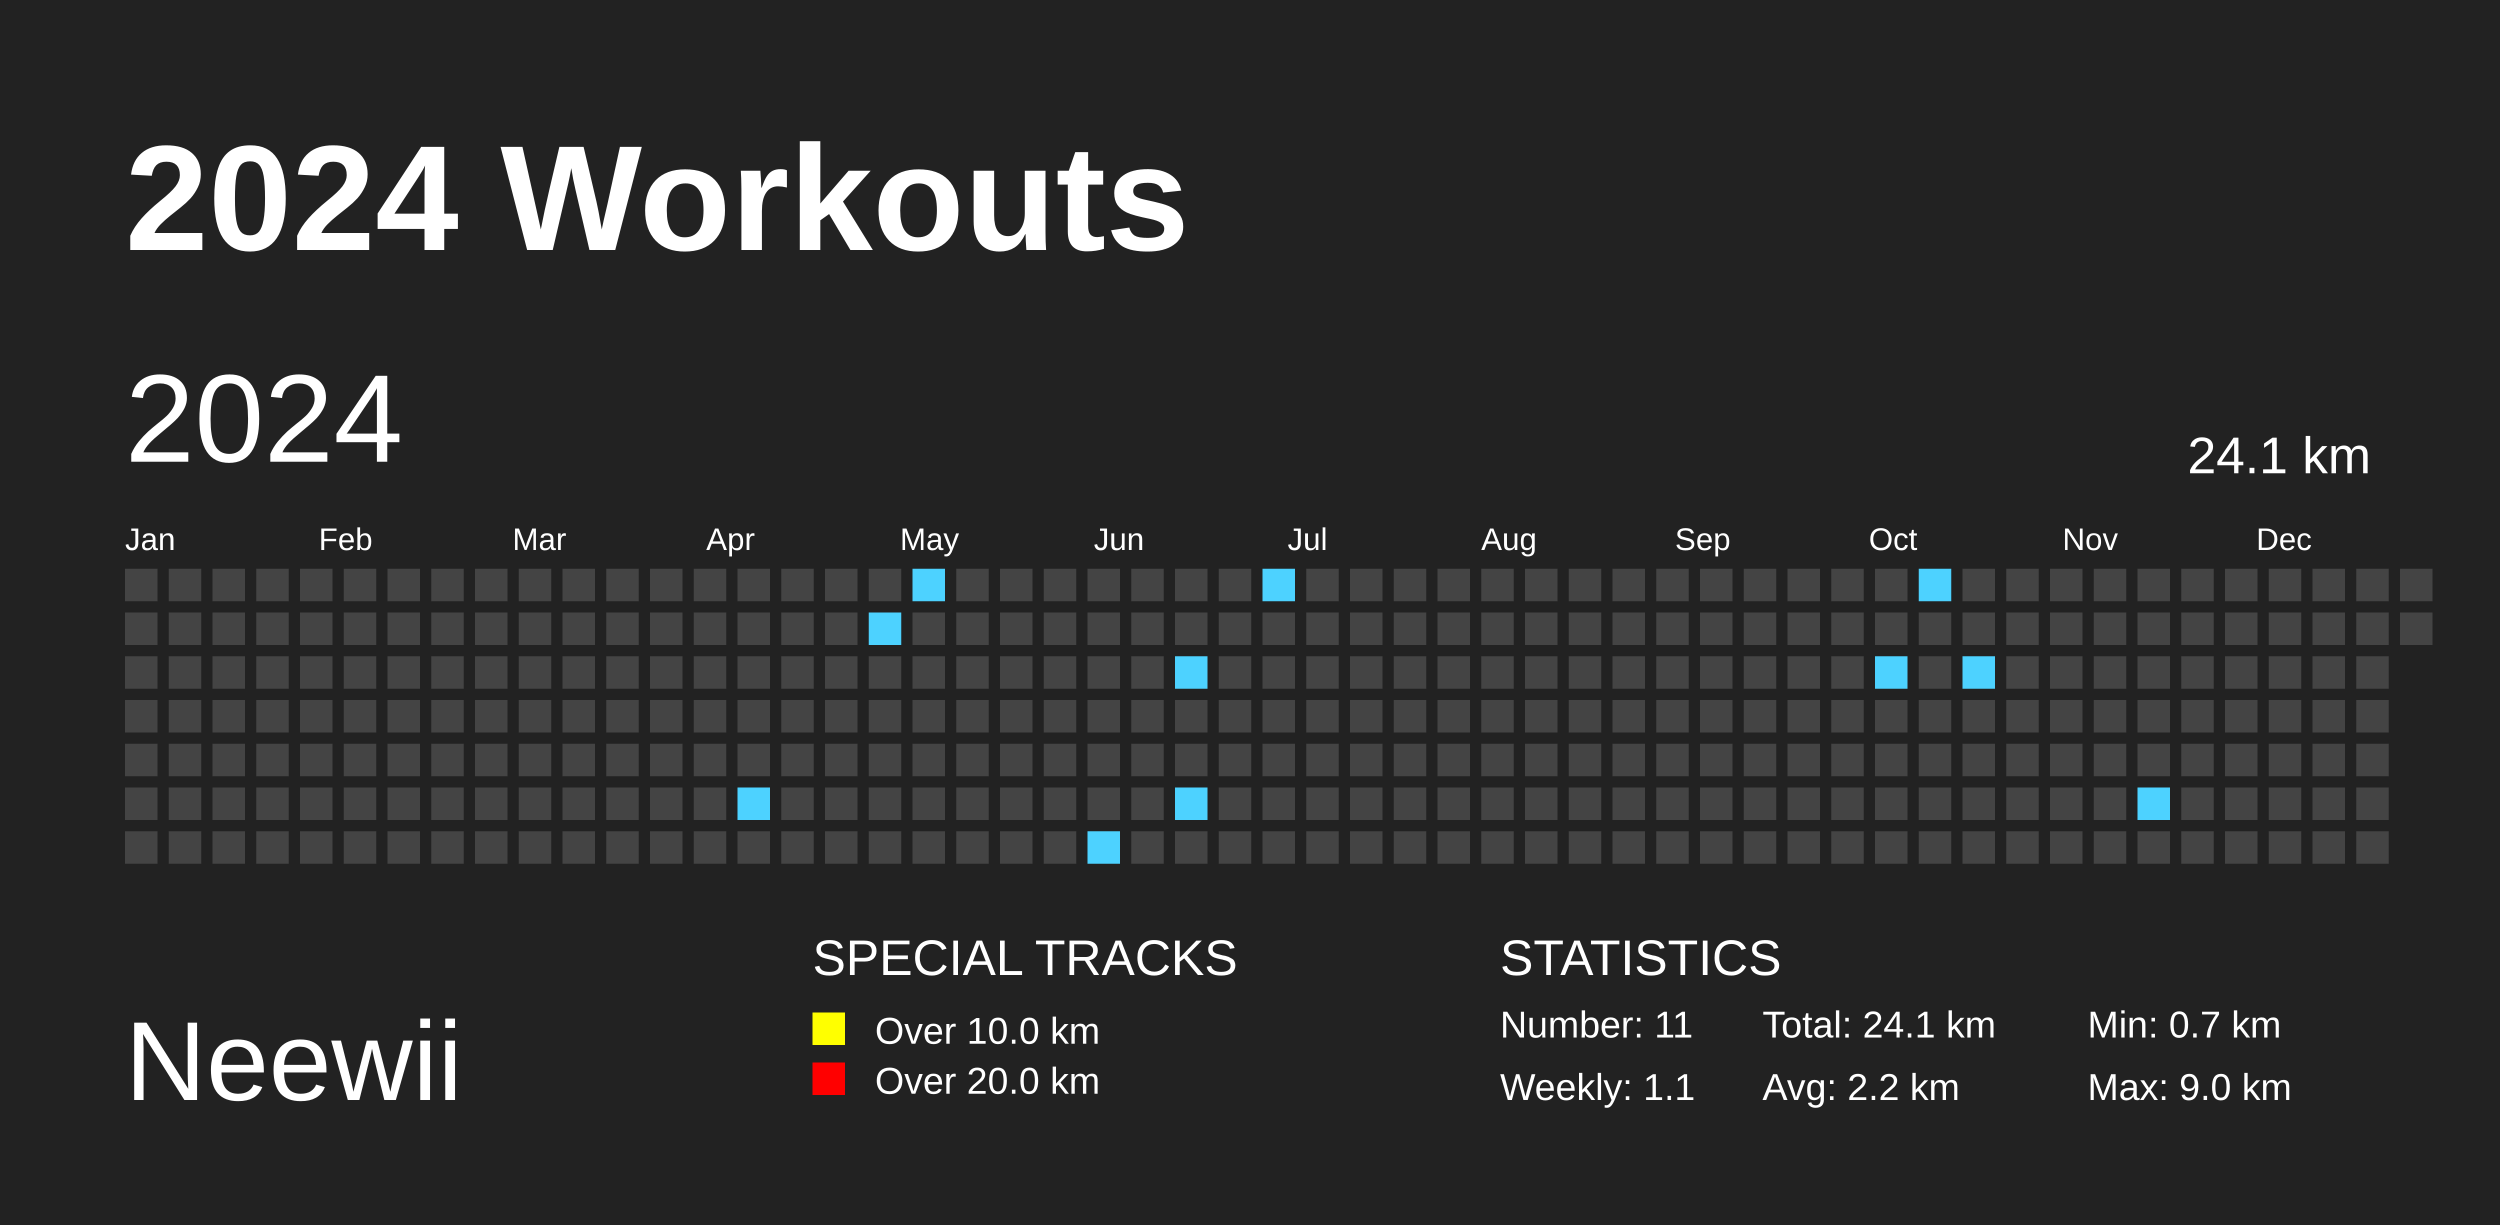
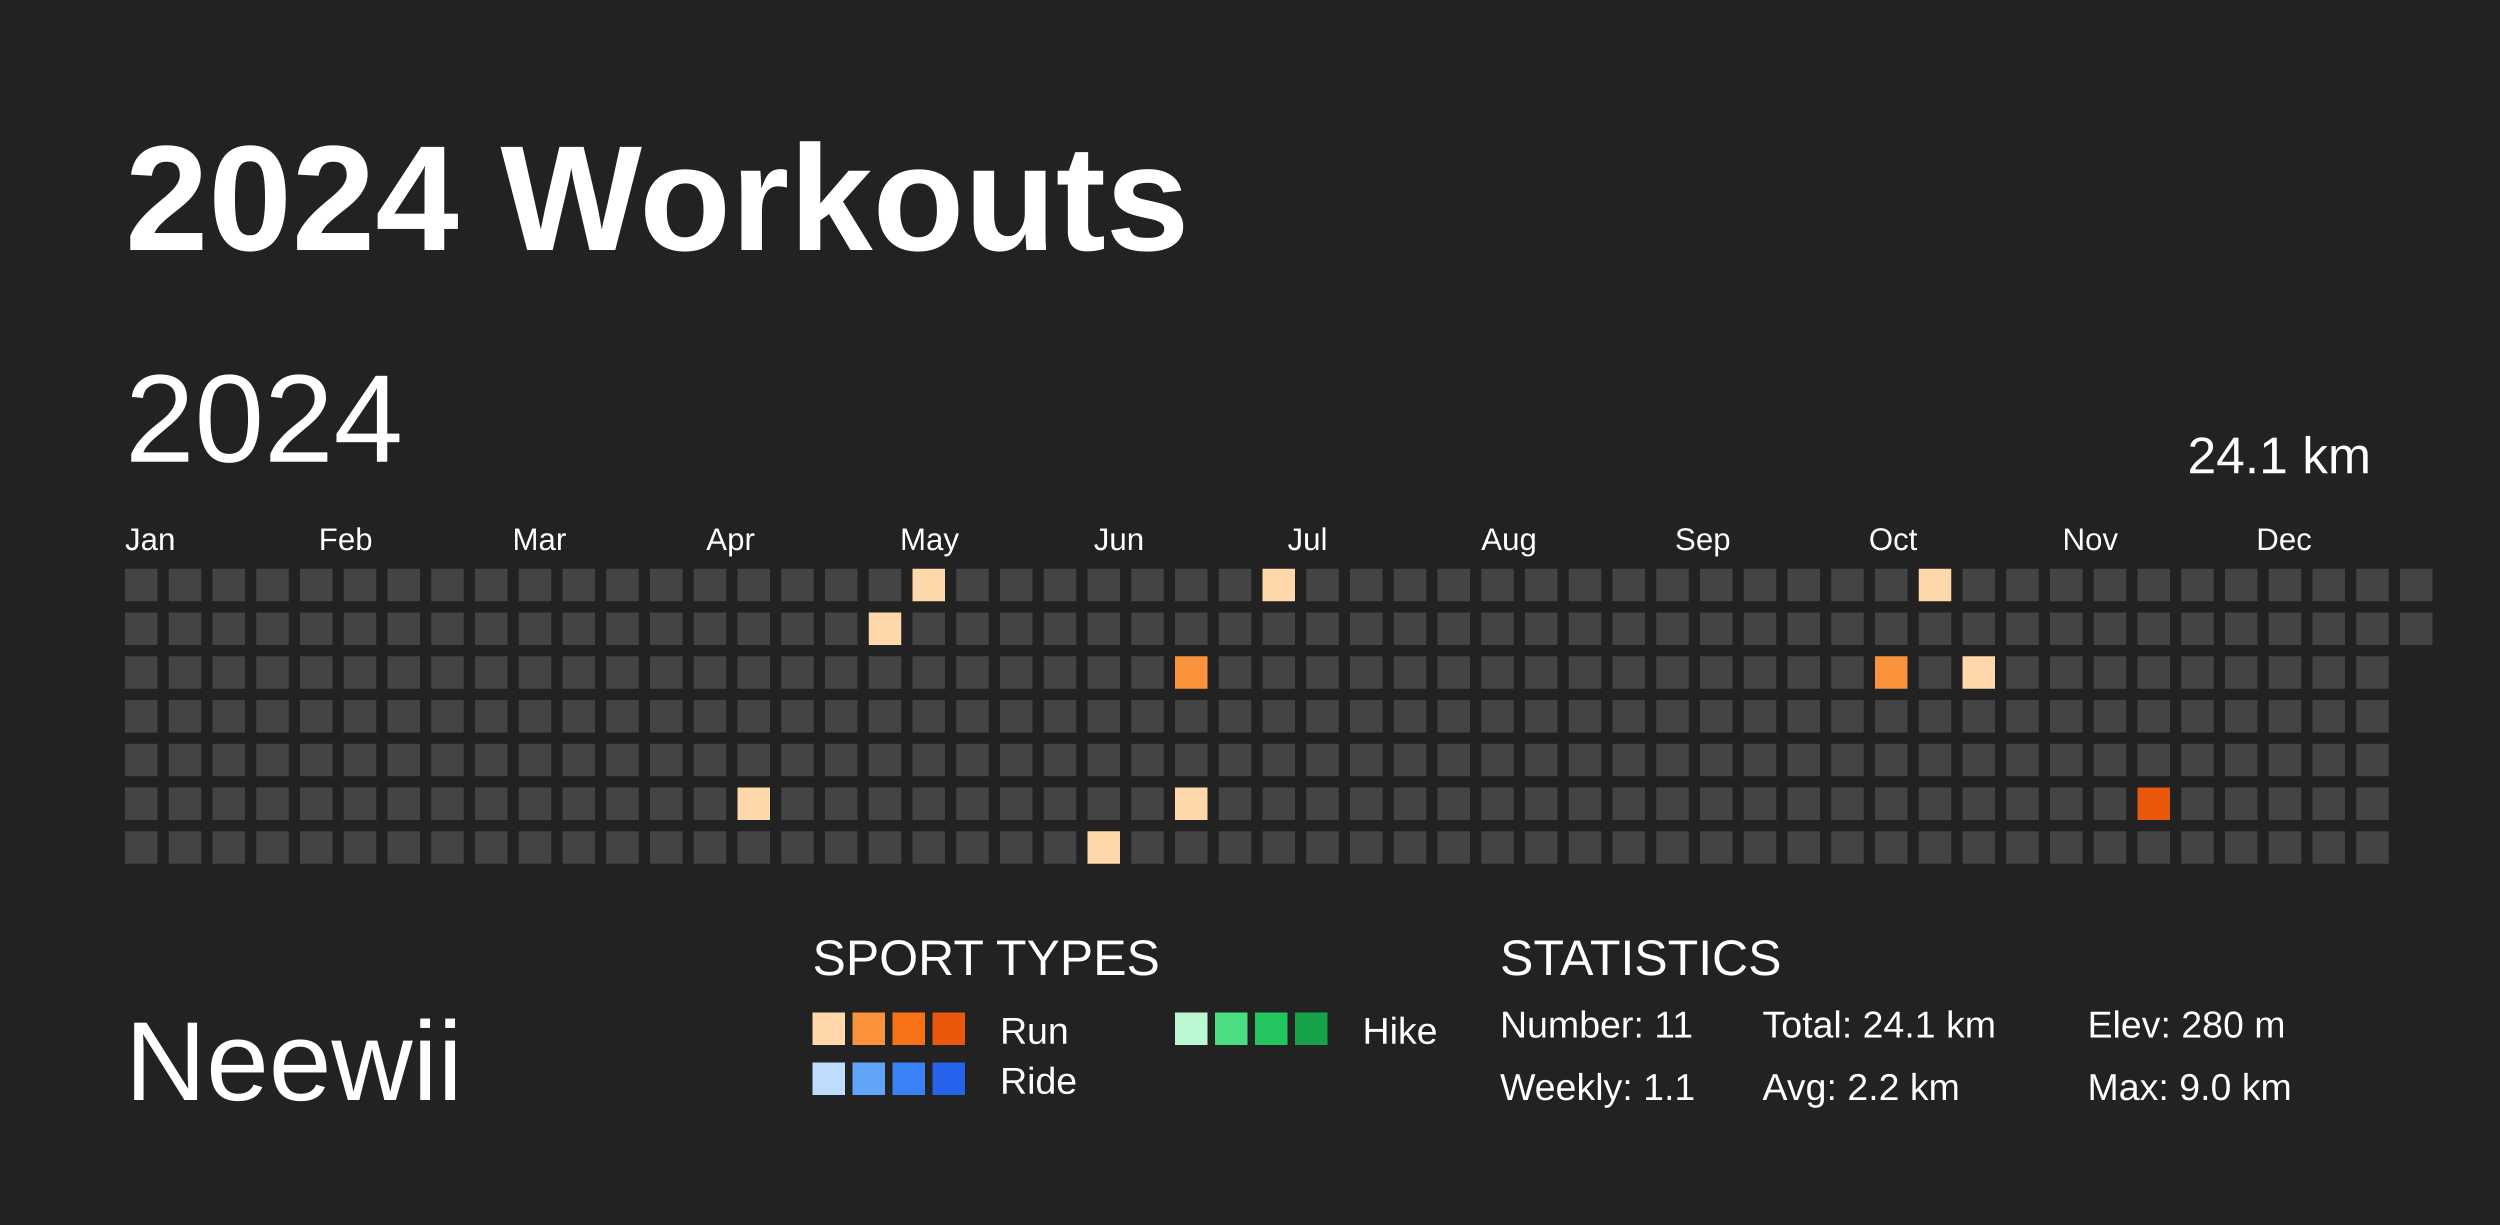
<svg xmlns="http://www.w3.org/2000/svg" baseProfile="full" height="98mm" version="1.1" viewBox="0,0,200,98" width="200mm">
  <defs />
  <rect fill="#222222" height="98" width="200" x="0" y="0" />
  <text fill="#FFFFFF" style="font-size:12px; font-family:Arial; font-weight:bold;" x="10" y="20">2024 Workouts</text>
  <text fill="#FFFFFF" style="font-size:9px; font-family:Arial" x="10" y="88">Neewii</text>
-   <text fill="#FFFFFF" style="font-size:4px; font-family:Arial" x="65" y="78">SPECIAL TRACKS</text>
-   <rect fill="yellow" height="2.6" width="2.6" x="65" y="81" />
-   <text fill="#FFFFFF" style="font-size:3px; font-family:Arial" x="70" y="83.5">Over 10.0 km</text>
-   <rect fill="red" height="2.6" width="2.6" x="65" y="85" />
-   <text fill="#FFFFFF" style="font-size:3px; font-family:Arial" x="70" y="87.5">Over 20.0 km</text>
+   <text fill="#FFFFFF" style="font-size:4px; font-family:Arial" x="65" y="78">SPORT TYPES</text>
+   <rect fill="#fed7aa" height="2.6" width="2.6" x="65.0" y="81" />
+   <rect fill="#fb923c" height="2.6" width="2.6" x="68.2" y="81" />
+   <rect fill="#f97316" height="2.6" width="2.6" x="71.4" y="81" />
+   <rect fill="#ea580c" height="2.6" width="2.6" x="74.6" y="81" />
+   <text fill="#FFFFFF" style="font-size:3px; font-family:Arial" x="80" y="83.5">Run</text>
+   <rect fill="#bbf7d0" height="2.6" width="2.6" x="94.0" y="81" />
+   <rect fill="#4ade80" height="2.6" width="2.6" x="97.2" y="81" />
+   <rect fill="#22c55e" height="2.6" width="2.6" x="100.4" y="81" />
+   <rect fill="#16a34a" height="2.6" width="2.6" x="103.6" y="81" />
+   <text fill="#FFFFFF" style="font-size:3px; font-family:Arial" x="109" y="83.5">Hike</text>
+   <rect fill="#bfdbfe" height="2.6" width="2.6" x="65.0" y="85" />
+   <rect fill="#60a5fa" height="2.6" width="2.6" x="68.2" y="85" />
+   <rect fill="#3b82f6" height="2.6" width="2.6" x="71.4" y="85" />
+   <rect fill="#2563eb" height="2.6" width="2.6" x="74.6" y="85" />
+   <text fill="#FFFFFF" style="font-size:3px; font-family:Arial" x="80" y="87.5">Ride</text>
  <text fill="#FFFFFF" style="font-size:4px; font-family:Arial" x="120" y="78">STATISTICS</text>
  <text fill="#FFFFFF" style="font-size:3px; font-family:Arial" x="120" y="83">Number: 11</text>
  <text fill="#FFFFFF" style="font-size:3px; font-family:Arial" x="120" y="88">Weekly: 1.1</text>
  <text fill="#FFFFFF" style="font-size:3px; font-family:Arial" x="141" y="83">Total: 24.1 km</text>
  <text fill="#FFFFFF" style="font-size:3px; font-family:Arial" x="141" y="88">Avg: 2.2 km</text>
-   <text fill="#FFFFFF" style="font-size:3px; font-family:Arial" x="167" y="83">Min: 0.7 km</text>
+   <text fill="#FFFFFF" style="font-size:3px; font-family:Arial" x="167" y="83">Elev: 280 m</text>
  <text fill="#FFFFFF" style="font-size:3px; font-family:Arial" x="167" y="88">Max: 9.0 km</text>
  <text dominant-baseline="hanging" fill="#FFFFFF" style="font-size:10.0px; font-family:Arial;" x="10" y="30">2024</text>
  <text dominant-baseline="hanging" fill="#FFFFFF" style="font-size:4.125px; font-family:Arial;" x="175" y="35">24.1 km</text>
  <text fill="#FFFFFF" style="font-size:2.5px; font-family:Arial" x="10.0" y="44">Jan</text>
  <text fill="#FFFFFF" style="font-size:2.5px; font-family:Arial" x="25.5" y="44">Feb</text>
  <text fill="#FFFFFF" style="font-size:2.5px; font-family:Arial" x="41.0" y="44">Mar</text>
  <text fill="#FFFFFF" style="font-size:2.5px; font-family:Arial" x="56.5" y="44">Apr</text>
  <text fill="#FFFFFF" style="font-size:2.5px; font-family:Arial" x="72.0" y="44">May</text>
  <text fill="#FFFFFF" style="font-size:2.5px; font-family:Arial" x="87.5" y="44">Jun</text>
  <text fill="#FFFFFF" style="font-size:2.5px; font-family:Arial" x="103.0" y="44">Jul</text>
  <text fill="#FFFFFF" style="font-size:2.5px; font-family:Arial" x="118.5" y="44">Aug</text>
  <text fill="#FFFFFF" style="font-size:2.5px; font-family:Arial" x="134.0" y="44">Sep</text>
  <text fill="#FFFFFF" style="font-size:2.5px; font-family:Arial" x="149.5" y="44">Oct</text>
  <text fill="#FFFFFF" style="font-size:2.5px; font-family:Arial" x="165.0" y="44">Nov</text>
  <text fill="#FFFFFF" style="font-size:2.5px; font-family:Arial" x="180.5" y="44">Dec</text>
  <rect fill="#444444" height="2.6" width="2.6" x="10.0" y="45.5" />
  <rect fill="#444444" height="2.6" width="2.6" x="10.0" y="49.0" />
  <rect fill="#444444" height="2.6" width="2.6" x="10.0" y="52.5" />
  <rect fill="#444444" height="2.6" width="2.6" x="10.0" y="56.0" />
  <rect fill="#444444" height="2.6" width="2.6" x="10.0" y="59.5" />
  <rect fill="#444444" height="2.6" width="2.6" x="10.0" y="63.0" />
  <rect fill="#444444" height="2.6" width="2.6" x="10.0" y="66.5" />
  <rect fill="#444444" height="2.6" width="2.6" x="13.5" y="45.5" />
  <rect fill="#444444" height="2.6" width="2.6" x="13.5" y="49.0" />
  <rect fill="#444444" height="2.6" width="2.6" x="13.5" y="52.5" />
  <rect fill="#444444" height="2.6" width="2.6" x="13.5" y="56.0" />
  <rect fill="#444444" height="2.6" width="2.6" x="13.5" y="59.5" />
  <rect fill="#444444" height="2.6" width="2.6" x="13.5" y="63.0" />
  <rect fill="#444444" height="2.6" width="2.6" x="13.5" y="66.5" />
  <rect fill="#444444" height="2.6" width="2.6" x="17.0" y="45.5" />
  <rect fill="#444444" height="2.6" width="2.6" x="17.0" y="49.0" />
  <rect fill="#444444" height="2.6" width="2.6" x="17.0" y="52.5" />
  <rect fill="#444444" height="2.6" width="2.6" x="17.0" y="56.0" />
  <rect fill="#444444" height="2.6" width="2.6" x="17.0" y="59.5" />
  <rect fill="#444444" height="2.6" width="2.6" x="17.0" y="63.0" />
  <rect fill="#444444" height="2.6" width="2.6" x="17.0" y="66.5" />
  <rect fill="#444444" height="2.6" width="2.6" x="20.5" y="45.5" />
  <rect fill="#444444" height="2.6" width="2.6" x="20.5" y="49.0" />
  <rect fill="#444444" height="2.6" width="2.6" x="20.5" y="52.5" />
  <rect fill="#444444" height="2.6" width="2.6" x="20.5" y="56.0" />
  <rect fill="#444444" height="2.6" width="2.6" x="20.5" y="59.5" />
  <rect fill="#444444" height="2.6" width="2.6" x="20.5" y="63.0" />
  <rect fill="#444444" height="2.6" width="2.6" x="20.5" y="66.5" />
  <rect fill="#444444" height="2.6" width="2.6" x="24.0" y="45.5" />
  <rect fill="#444444" height="2.6" width="2.6" x="24.0" y="49.0" />
  <rect fill="#444444" height="2.6" width="2.6" x="24.0" y="52.5" />
  <rect fill="#444444" height="2.6" width="2.6" x="24.0" y="56.0" />
  <rect fill="#444444" height="2.6" width="2.6" x="24.0" y="59.5" />
  <rect fill="#444444" height="2.6" width="2.6" x="24.0" y="63.0" />
  <rect fill="#444444" height="2.6" width="2.6" x="24.0" y="66.5" />
  <rect fill="#444444" height="2.6" width="2.6" x="27.5" y="45.5" />
  <rect fill="#444444" height="2.6" width="2.6" x="27.5" y="49.0" />
  <rect fill="#444444" height="2.6" width="2.6" x="27.5" y="52.5" />
  <rect fill="#444444" height="2.6" width="2.6" x="27.5" y="56.0" />
  <rect fill="#444444" height="2.6" width="2.6" x="27.5" y="59.5" />
  <rect fill="#444444" height="2.6" width="2.6" x="27.5" y="63.0" />
  <rect fill="#444444" height="2.6" width="2.6" x="27.5" y="66.5" />
  <rect fill="#444444" height="2.6" width="2.6" x="31.0" y="45.5" />
  <rect fill="#444444" height="2.6" width="2.6" x="31.0" y="49.0" />
  <rect fill="#444444" height="2.6" width="2.6" x="31.0" y="52.5" />
  <rect fill="#444444" height="2.6" width="2.6" x="31.0" y="56.0" />
  <rect fill="#444444" height="2.6" width="2.6" x="31.0" y="59.5" />
  <rect fill="#444444" height="2.6" width="2.6" x="31.0" y="63.0" />
  <rect fill="#444444" height="2.6" width="2.6" x="31.0" y="66.5" />
  <rect fill="#444444" height="2.6" width="2.6" x="34.5" y="45.5" />
  <rect fill="#444444" height="2.6" width="2.6" x="34.5" y="49.0" />
  <rect fill="#444444" height="2.6" width="2.6" x="34.5" y="52.5" />
  <rect fill="#444444" height="2.6" width="2.6" x="34.5" y="56.0" />
  <rect fill="#444444" height="2.6" width="2.6" x="34.5" y="59.5" />
  <rect fill="#444444" height="2.6" width="2.6" x="34.5" y="63.0" />
  <rect fill="#444444" height="2.6" width="2.6" x="34.5" y="66.5" />
  <rect fill="#444444" height="2.6" width="2.6" x="38.0" y="45.5" />
  <rect fill="#444444" height="2.6" width="2.6" x="38.0" y="49.0" />
  <rect fill="#444444" height="2.6" width="2.6" x="38.0" y="52.5" />
  <rect fill="#444444" height="2.6" width="2.6" x="38.0" y="56.0" />
  <rect fill="#444444" height="2.6" width="2.6" x="38.0" y="59.5" />
  <rect fill="#444444" height="2.6" width="2.6" x="38.0" y="63.0" />
  <rect fill="#444444" height="2.6" width="2.6" x="38.0" y="66.5" />
  <rect fill="#444444" height="2.6" width="2.6" x="41.5" y="45.5" />
  <rect fill="#444444" height="2.6" width="2.6" x="41.5" y="49.0" />
  <rect fill="#444444" height="2.6" width="2.6" x="41.5" y="52.5" />
  <rect fill="#444444" height="2.6" width="2.6" x="41.5" y="56.0" />
  <rect fill="#444444" height="2.6" width="2.6" x="41.5" y="59.5" />
  <rect fill="#444444" height="2.6" width="2.6" x="41.5" y="63.0" />
  <rect fill="#444444" height="2.6" width="2.6" x="41.5" y="66.5" />
  <rect fill="#444444" height="2.6" width="2.6" x="45.0" y="45.5" />
  <rect fill="#444444" height="2.6" width="2.6" x="45.0" y="49.0" />
  <rect fill="#444444" height="2.6" width="2.6" x="45.0" y="52.5" />
  <rect fill="#444444" height="2.6" width="2.6" x="45.0" y="56.0" />
  <rect fill="#444444" height="2.6" width="2.6" x="45.0" y="59.5" />
  <rect fill="#444444" height="2.6" width="2.6" x="45.0" y="63.0" />
  <rect fill="#444444" height="2.6" width="2.6" x="45.0" y="66.5" />
  <rect fill="#444444" height="2.6" width="2.6" x="48.5" y="45.5" />
  <rect fill="#444444" height="2.6" width="2.6" x="48.5" y="49.0" />
  <rect fill="#444444" height="2.6" width="2.6" x="48.5" y="52.5" />
  <rect fill="#444444" height="2.6" width="2.6" x="48.5" y="56.0" />
  <rect fill="#444444" height="2.6" width="2.6" x="48.5" y="59.5" />
  <rect fill="#444444" height="2.6" width="2.6" x="48.5" y="63.0" />
  <rect fill="#444444" height="2.6" width="2.6" x="48.5" y="66.5" />
  <rect fill="#444444" height="2.6" width="2.6" x="52.0" y="45.5" />
  <rect fill="#444444" height="2.6" width="2.6" x="52.0" y="49.0" />
  <rect fill="#444444" height="2.6" width="2.6" x="52.0" y="52.5" />
  <rect fill="#444444" height="2.6" width="2.6" x="52.0" y="56.0" />
  <rect fill="#444444" height="2.6" width="2.6" x="52.0" y="59.5" />
  <rect fill="#444444" height="2.6" width="2.6" x="52.0" y="63.0" />
  <rect fill="#444444" height="2.6" width="2.6" x="52.0" y="66.5" />
  <rect fill="#444444" height="2.6" width="2.6" x="55.5" y="45.5" />
  <rect fill="#444444" height="2.6" width="2.6" x="55.5" y="49.0" />
  <rect fill="#444444" height="2.6" width="2.6" x="55.5" y="52.5" />
  <rect fill="#444444" height="2.6" width="2.6" x="55.5" y="56.0" />
  <rect fill="#444444" height="2.6" width="2.6" x="55.5" y="59.5" />
  <rect fill="#444444" height="2.6" width="2.6" x="55.5" y="63.0" />
  <rect fill="#444444" height="2.6" width="2.6" x="55.5" y="66.5" />
  <rect fill="#444444" height="2.6" width="2.6" x="59.0" y="45.5" />
  <rect fill="#444444" height="2.6" width="2.6" x="59.0" y="49.0" />
  <rect fill="#444444" height="2.6" width="2.6" x="59.0" y="52.5" />
  <rect fill="#444444" height="2.6" width="2.6" x="59.0" y="56.0" />
  <rect fill="#444444" height="2.6" width="2.6" x="59.0" y="59.5" />
-   <rect fill="#4DD2FF" height="2.6" width="2.6" x="59.0" y="63.0" />
+   <rect fill="#fed7aa" height="2.6" width="2.6" x="59.0" y="63.0" />
  <rect fill="#444444" height="2.6" width="2.6" x="59.0" y="66.5" />
  <rect fill="#444444" height="2.6" width="2.6" x="62.5" y="45.5" />
  <rect fill="#444444" height="2.6" width="2.6" x="62.5" y="49.0" />
  <rect fill="#444444" height="2.6" width="2.6" x="62.5" y="52.5" />
  <rect fill="#444444" height="2.6" width="2.6" x="62.5" y="56.0" />
  <rect fill="#444444" height="2.6" width="2.6" x="62.5" y="59.5" />
  <rect fill="#444444" height="2.6" width="2.6" x="62.5" y="63.0" />
  <rect fill="#444444" height="2.6" width="2.6" x="62.5" y="66.5" />
  <rect fill="#444444" height="2.6" width="2.6" x="66.0" y="45.5" />
  <rect fill="#444444" height="2.6" width="2.6" x="66.0" y="49.0" />
  <rect fill="#444444" height="2.6" width="2.6" x="66.0" y="52.5" />
  <rect fill="#444444" height="2.6" width="2.6" x="66.0" y="56.0" />
  <rect fill="#444444" height="2.6" width="2.6" x="66.0" y="59.5" />
  <rect fill="#444444" height="2.6" width="2.6" x="66.0" y="63.0" />
  <rect fill="#444444" height="2.6" width="2.6" x="66.0" y="66.5" />
  <rect fill="#444444" height="2.6" width="2.6" x="69.5" y="45.5" />
-   <rect fill="#4DD2FF" height="2.6" width="2.6" x="69.5" y="49.0" />
+   <rect fill="#fed7aa" height="2.6" width="2.6" x="69.5" y="49.0" />
  <rect fill="#444444" height="2.6" width="2.6" x="69.5" y="52.5" />
  <rect fill="#444444" height="2.6" width="2.6" x="69.5" y="56.0" />
  <rect fill="#444444" height="2.6" width="2.6" x="69.5" y="59.5" />
  <rect fill="#444444" height="2.6" width="2.6" x="69.5" y="63.0" />
  <rect fill="#444444" height="2.6" width="2.6" x="69.5" y="66.5" />
-   <rect fill="#4DD2FF" height="2.6" width="2.6" x="73.0" y="45.5" />
+   <rect fill="#fed7aa" height="2.6" width="2.6" x="73.0" y="45.5" />
  <rect fill="#444444" height="2.6" width="2.6" x="73.0" y="49.0" />
  <rect fill="#444444" height="2.6" width="2.6" x="73.0" y="52.5" />
  <rect fill="#444444" height="2.6" width="2.6" x="73.0" y="56.0" />
  <rect fill="#444444" height="2.6" width="2.6" x="73.0" y="59.5" />
  <rect fill="#444444" height="2.6" width="2.6" x="73.0" y="63.0" />
  <rect fill="#444444" height="2.6" width="2.6" x="73.0" y="66.5" />
  <rect fill="#444444" height="2.6" width="2.6" x="76.5" y="45.5" />
  <rect fill="#444444" height="2.6" width="2.6" x="76.5" y="49.0" />
  <rect fill="#444444" height="2.6" width="2.6" x="76.5" y="52.5" />
  <rect fill="#444444" height="2.6" width="2.6" x="76.5" y="56.0" />
  <rect fill="#444444" height="2.6" width="2.6" x="76.5" y="59.5" />
  <rect fill="#444444" height="2.6" width="2.6" x="76.5" y="63.0" />
  <rect fill="#444444" height="2.6" width="2.6" x="76.5" y="66.5" />
  <rect fill="#444444" height="2.6" width="2.6" x="80.0" y="45.5" />
  <rect fill="#444444" height="2.6" width="2.6" x="80.0" y="49.0" />
  <rect fill="#444444" height="2.6" width="2.6" x="80.0" y="52.5" />
  <rect fill="#444444" height="2.6" width="2.6" x="80.0" y="56.0" />
  <rect fill="#444444" height="2.6" width="2.6" x="80.0" y="59.5" />
  <rect fill="#444444" height="2.6" width="2.6" x="80.0" y="63.0" />
  <rect fill="#444444" height="2.6" width="2.6" x="80.0" y="66.5" />
  <rect fill="#444444" height="2.6" width="2.6" x="83.5" y="45.5" />
  <rect fill="#444444" height="2.6" width="2.6" x="83.5" y="49.0" />
  <rect fill="#444444" height="2.6" width="2.6" x="83.5" y="52.5" />
  <rect fill="#444444" height="2.6" width="2.6" x="83.5" y="56.0" />
  <rect fill="#444444" height="2.6" width="2.6" x="83.5" y="59.5" />
  <rect fill="#444444" height="2.6" width="2.6" x="83.5" y="63.0" />
  <rect fill="#444444" height="2.6" width="2.6" x="83.5" y="66.5" />
  <rect fill="#444444" height="2.6" width="2.6" x="87.0" y="45.5" />
  <rect fill="#444444" height="2.6" width="2.6" x="87.0" y="49.0" />
  <rect fill="#444444" height="2.6" width="2.6" x="87.0" y="52.5" />
  <rect fill="#444444" height="2.6" width="2.6" x="87.0" y="56.0" />
  <rect fill="#444444" height="2.6" width="2.6" x="87.0" y="59.5" />
  <rect fill="#444444" height="2.6" width="2.6" x="87.0" y="63.0" />
-   <rect fill="#4DD2FF" height="2.6" width="2.6" x="87.0" y="66.5" />
+   <rect fill="#fed7aa" height="2.6" width="2.6" x="87.0" y="66.5" />
  <rect fill="#444444" height="2.6" width="2.6" x="90.5" y="45.5" />
  <rect fill="#444444" height="2.6" width="2.6" x="90.5" y="49.0" />
  <rect fill="#444444" height="2.6" width="2.6" x="90.5" y="52.5" />
  <rect fill="#444444" height="2.6" width="2.6" x="90.5" y="56.0" />
  <rect fill="#444444" height="2.6" width="2.6" x="90.5" y="59.5" />
  <rect fill="#444444" height="2.6" width="2.6" x="90.5" y="63.0" />
  <rect fill="#444444" height="2.6" width="2.6" x="90.5" y="66.5" />
  <rect fill="#444444" height="2.6" width="2.6" x="94.0" y="45.5" />
  <rect fill="#444444" height="2.6" width="2.6" x="94.0" y="49.0" />
-   <rect fill="#4DD2FF" height="2.6" width="2.6" x="94.0" y="52.5" />
+   <rect fill="#fb923c" height="2.6" width="2.6" x="94.0" y="52.5" />
  <rect fill="#444444" height="2.6" width="2.6" x="94.0" y="56.0" />
  <rect fill="#444444" height="2.6" width="2.6" x="94.0" y="59.5" />
-   <rect fill="#4DD2FF" height="2.6" width="2.6" x="94.0" y="63.0" />
+   <rect fill="#fed7aa" height="2.6" width="2.6" x="94.0" y="63.0" />
  <rect fill="#444444" height="2.6" width="2.6" x="94.0" y="66.5" />
  <rect fill="#444444" height="2.6" width="2.6" x="97.5" y="45.5" />
  <rect fill="#444444" height="2.6" width="2.6" x="97.5" y="49.0" />
  <rect fill="#444444" height="2.6" width="2.6" x="97.5" y="52.5" />
  <rect fill="#444444" height="2.6" width="2.6" x="97.5" y="56.0" />
  <rect fill="#444444" height="2.6" width="2.6" x="97.5" y="59.5" />
  <rect fill="#444444" height="2.6" width="2.6" x="97.5" y="63.0" />
  <rect fill="#444444" height="2.6" width="2.6" x="97.5" y="66.5" />
-   <rect fill="#4DD2FF" height="2.6" width="2.6" x="101.0" y="45.5" />
+   <rect fill="#fed7aa" height="2.6" width="2.6" x="101.0" y="45.5" />
  <rect fill="#444444" height="2.6" width="2.6" x="101.0" y="49.0" />
  <rect fill="#444444" height="2.6" width="2.6" x="101.0" y="52.5" />
  <rect fill="#444444" height="2.6" width="2.6" x="101.0" y="56.0" />
  <rect fill="#444444" height="2.6" width="2.6" x="101.0" y="59.5" />
  <rect fill="#444444" height="2.6" width="2.6" x="101.0" y="63.0" />
  <rect fill="#444444" height="2.6" width="2.6" x="101.0" y="66.5" />
  <rect fill="#444444" height="2.6" width="2.6" x="104.5" y="45.5" />
  <rect fill="#444444" height="2.6" width="2.6" x="104.5" y="49.0" />
  <rect fill="#444444" height="2.6" width="2.6" x="104.5" y="52.5" />
  <rect fill="#444444" height="2.6" width="2.6" x="104.5" y="56.0" />
  <rect fill="#444444" height="2.6" width="2.6" x="104.5" y="59.5" />
  <rect fill="#444444" height="2.6" width="2.6" x="104.5" y="63.0" />
  <rect fill="#444444" height="2.6" width="2.6" x="104.5" y="66.5" />
  <rect fill="#444444" height="2.6" width="2.6" x="108.0" y="45.5" />
  <rect fill="#444444" height="2.6" width="2.6" x="108.0" y="49.0" />
  <rect fill="#444444" height="2.6" width="2.6" x="108.0" y="52.5" />
  <rect fill="#444444" height="2.6" width="2.6" x="108.0" y="56.0" />
  <rect fill="#444444" height="2.6" width="2.6" x="108.0" y="59.5" />
  <rect fill="#444444" height="2.6" width="2.6" x="108.0" y="63.0" />
  <rect fill="#444444" height="2.6" width="2.6" x="108.0" y="66.5" />
  <rect fill="#444444" height="2.6" width="2.6" x="111.5" y="45.5" />
  <rect fill="#444444" height="2.6" width="2.6" x="111.5" y="49.0" />
  <rect fill="#444444" height="2.6" width="2.6" x="111.5" y="52.5" />
  <rect fill="#444444" height="2.6" width="2.6" x="111.5" y="56.0" />
  <rect fill="#444444" height="2.6" width="2.6" x="111.5" y="59.5" />
  <rect fill="#444444" height="2.6" width="2.6" x="111.5" y="63.0" />
  <rect fill="#444444" height="2.6" width="2.6" x="111.5" y="66.5" />
  <rect fill="#444444" height="2.6" width="2.6" x="115.0" y="45.5" />
  <rect fill="#444444" height="2.6" width="2.6" x="115.0" y="49.0" />
  <rect fill="#444444" height="2.6" width="2.6" x="115.0" y="52.5" />
  <rect fill="#444444" height="2.6" width="2.6" x="115.0" y="56.0" />
  <rect fill="#444444" height="2.6" width="2.6" x="115.0" y="59.5" />
  <rect fill="#444444" height="2.6" width="2.6" x="115.0" y="63.0" />
  <rect fill="#444444" height="2.6" width="2.6" x="115.0" y="66.5" />
  <rect fill="#444444" height="2.6" width="2.6" x="118.5" y="45.5" />
  <rect fill="#444444" height="2.6" width="2.6" x="118.5" y="49.0" />
  <rect fill="#444444" height="2.6" width="2.6" x="118.5" y="52.5" />
  <rect fill="#444444" height="2.6" width="2.6" x="118.5" y="56.0" />
  <rect fill="#444444" height="2.6" width="2.6" x="118.5" y="59.5" />
  <rect fill="#444444" height="2.6" width="2.6" x="118.5" y="63.0" />
  <rect fill="#444444" height="2.6" width="2.6" x="118.5" y="66.5" />
  <rect fill="#444444" height="2.6" width="2.6" x="122.0" y="45.5" />
  <rect fill="#444444" height="2.6" width="2.6" x="122.0" y="49.0" />
  <rect fill="#444444" height="2.6" width="2.6" x="122.0" y="52.5" />
  <rect fill="#444444" height="2.6" width="2.6" x="122.0" y="56.0" />
  <rect fill="#444444" height="2.6" width="2.6" x="122.0" y="59.5" />
  <rect fill="#444444" height="2.6" width="2.6" x="122.0" y="63.0" />
  <rect fill="#444444" height="2.6" width="2.6" x="122.0" y="66.5" />
  <rect fill="#444444" height="2.6" width="2.6" x="125.5" y="45.5" />
  <rect fill="#444444" height="2.6" width="2.6" x="125.5" y="49.0" />
  <rect fill="#444444" height="2.6" width="2.6" x="125.5" y="52.5" />
  <rect fill="#444444" height="2.6" width="2.6" x="125.5" y="56.0" />
  <rect fill="#444444" height="2.6" width="2.6" x="125.5" y="59.5" />
  <rect fill="#444444" height="2.6" width="2.6" x="125.5" y="63.0" />
  <rect fill="#444444" height="2.6" width="2.6" x="125.5" y="66.5" />
  <rect fill="#444444" height="2.6" width="2.6" x="129.0" y="45.5" />
  <rect fill="#444444" height="2.6" width="2.6" x="129.0" y="49.0" />
  <rect fill="#444444" height="2.6" width="2.6" x="129.0" y="52.5" />
  <rect fill="#444444" height="2.6" width="2.6" x="129.0" y="56.0" />
  <rect fill="#444444" height="2.6" width="2.6" x="129.0" y="59.5" />
  <rect fill="#444444" height="2.6" width="2.6" x="129.0" y="63.0" />
  <rect fill="#444444" height="2.6" width="2.6" x="129.0" y="66.5" />
  <rect fill="#444444" height="2.6" width="2.6" x="132.5" y="45.5" />
  <rect fill="#444444" height="2.6" width="2.6" x="132.5" y="49.0" />
  <rect fill="#444444" height="2.6" width="2.6" x="132.5" y="52.5" />
  <rect fill="#444444" height="2.6" width="2.6" x="132.5" y="56.0" />
  <rect fill="#444444" height="2.6" width="2.6" x="132.5" y="59.5" />
  <rect fill="#444444" height="2.6" width="2.6" x="132.5" y="63.0" />
  <rect fill="#444444" height="2.6" width="2.6" x="132.5" y="66.5" />
  <rect fill="#444444" height="2.6" width="2.6" x="136.0" y="45.5" />
  <rect fill="#444444" height="2.6" width="2.6" x="136.0" y="49.0" />
  <rect fill="#444444" height="2.6" width="2.6" x="136.0" y="52.5" />
  <rect fill="#444444" height="2.6" width="2.6" x="136.0" y="56.0" />
  <rect fill="#444444" height="2.6" width="2.6" x="136.0" y="59.5" />
  <rect fill="#444444" height="2.6" width="2.6" x="136.0" y="63.0" />
  <rect fill="#444444" height="2.6" width="2.6" x="136.0" y="66.5" />
  <rect fill="#444444" height="2.6" width="2.6" x="139.5" y="45.5" />
  <rect fill="#444444" height="2.6" width="2.6" x="139.5" y="49.0" />
  <rect fill="#444444" height="2.6" width="2.6" x="139.5" y="52.5" />
  <rect fill="#444444" height="2.6" width="2.6" x="139.5" y="56.0" />
  <rect fill="#444444" height="2.6" width="2.6" x="139.5" y="59.5" />
  <rect fill="#444444" height="2.6" width="2.6" x="139.5" y="63.0" />
  <rect fill="#444444" height="2.6" width="2.6" x="139.5" y="66.5" />
  <rect fill="#444444" height="2.6" width="2.6" x="143.0" y="45.5" />
  <rect fill="#444444" height="2.6" width="2.6" x="143.0" y="49.0" />
  <rect fill="#444444" height="2.6" width="2.6" x="143.0" y="52.5" />
  <rect fill="#444444" height="2.6" width="2.6" x="143.0" y="56.0" />
  <rect fill="#444444" height="2.6" width="2.6" x="143.0" y="59.5" />
  <rect fill="#444444" height="2.6" width="2.6" x="143.0" y="63.0" />
  <rect fill="#444444" height="2.6" width="2.6" x="143.0" y="66.5" />
  <rect fill="#444444" height="2.6" width="2.6" x="146.5" y="45.5" />
  <rect fill="#444444" height="2.6" width="2.6" x="146.5" y="49.0" />
  <rect fill="#444444" height="2.6" width="2.6" x="146.5" y="52.5" />
  <rect fill="#444444" height="2.6" width="2.6" x="146.5" y="56.0" />
  <rect fill="#444444" height="2.6" width="2.6" x="146.5" y="59.5" />
  <rect fill="#444444" height="2.6" width="2.6" x="146.5" y="63.0" />
  <rect fill="#444444" height="2.6" width="2.6" x="146.5" y="66.5" />
  <rect fill="#444444" height="2.6" width="2.6" x="150.0" y="45.5" />
  <rect fill="#444444" height="2.6" width="2.6" x="150.0" y="49.0" />
-   <rect fill="#4DD2FF" height="2.6" width="2.6" x="150.0" y="52.5" />
+   <rect fill="#fb923c" height="2.6" width="2.6" x="150.0" y="52.5" />
  <rect fill="#444444" height="2.6" width="2.6" x="150.0" y="56.0" />
  <rect fill="#444444" height="2.6" width="2.6" x="150.0" y="59.5" />
  <rect fill="#444444" height="2.6" width="2.6" x="150.0" y="63.0" />
  <rect fill="#444444" height="2.6" width="2.6" x="150.0" y="66.5" />
-   <rect fill="#4DD2FF" height="2.6" width="2.6" x="153.5" y="45.5" />
+   <rect fill="#fed7aa" height="2.6" width="2.6" x="153.5" y="45.5" />
  <rect fill="#444444" height="2.6" width="2.6" x="153.5" y="49.0" />
  <rect fill="#444444" height="2.6" width="2.6" x="153.5" y="52.5" />
  <rect fill="#444444" height="2.6" width="2.6" x="153.5" y="56.0" />
  <rect fill="#444444" height="2.6" width="2.6" x="153.5" y="59.5" />
  <rect fill="#444444" height="2.6" width="2.6" x="153.5" y="63.0" />
  <rect fill="#444444" height="2.6" width="2.6" x="153.5" y="66.5" />
  <rect fill="#444444" height="2.6" width="2.6" x="157.0" y="45.5" />
  <rect fill="#444444" height="2.6" width="2.6" x="157.0" y="49.0" />
-   <rect fill="#4DD2FF" height="2.6" width="2.6" x="157.0" y="52.5" />
+   <rect fill="#fed7aa" height="2.6" width="2.6" x="157.0" y="52.5" />
  <rect fill="#444444" height="2.6" width="2.6" x="157.0" y="56.0" />
  <rect fill="#444444" height="2.6" width="2.6" x="157.0" y="59.5" />
  <rect fill="#444444" height="2.6" width="2.6" x="157.0" y="63.0" />
  <rect fill="#444444" height="2.6" width="2.6" x="157.0" y="66.5" />
  <rect fill="#444444" height="2.6" width="2.6" x="160.5" y="45.5" />
  <rect fill="#444444" height="2.6" width="2.6" x="160.5" y="49.0" />
  <rect fill="#444444" height="2.6" width="2.6" x="160.5" y="52.5" />
  <rect fill="#444444" height="2.6" width="2.6" x="160.5" y="56.0" />
  <rect fill="#444444" height="2.6" width="2.6" x="160.5" y="59.5" />
  <rect fill="#444444" height="2.6" width="2.6" x="160.5" y="63.0" />
  <rect fill="#444444" height="2.6" width="2.6" x="160.5" y="66.5" />
  <rect fill="#444444" height="2.6" width="2.6" x="164.0" y="45.5" />
  <rect fill="#444444" height="2.6" width="2.6" x="164.0" y="49.0" />
  <rect fill="#444444" height="2.6" width="2.6" x="164.0" y="52.5" />
  <rect fill="#444444" height="2.6" width="2.6" x="164.0" y="56.0" />
  <rect fill="#444444" height="2.6" width="2.6" x="164.0" y="59.5" />
  <rect fill="#444444" height="2.6" width="2.6" x="164.0" y="63.0" />
  <rect fill="#444444" height="2.6" width="2.6" x="164.0" y="66.5" />
  <rect fill="#444444" height="2.6" width="2.6" x="167.5" y="45.5" />
  <rect fill="#444444" height="2.6" width="2.6" x="167.5" y="49.0" />
  <rect fill="#444444" height="2.6" width="2.6" x="167.5" y="52.5" />
  <rect fill="#444444" height="2.6" width="2.6" x="167.5" y="56.0" />
  <rect fill="#444444" height="2.6" width="2.6" x="167.5" y="59.5" />
  <rect fill="#444444" height="2.6" width="2.6" x="167.5" y="63.0" />
  <rect fill="#444444" height="2.6" width="2.6" x="167.5" y="66.5" />
  <rect fill="#444444" height="2.6" width="2.6" x="171.0" y="45.5" />
  <rect fill="#444444" height="2.6" width="2.6" x="171.0" y="49.0" />
  <rect fill="#444444" height="2.6" width="2.6" x="171.0" y="52.5" />
  <rect fill="#444444" height="2.6" width="2.6" x="171.0" y="56.0" />
  <rect fill="#444444" height="2.6" width="2.6" x="171.0" y="59.5" />
-   <rect fill="#4DD2FF" height="2.6" width="2.6" x="171.0" y="63.0" />
+   <rect fill="#ea580c" height="2.6" width="2.6" x="171.0" y="63.0" />
  <rect fill="#444444" height="2.6" width="2.6" x="171.0" y="66.5" />
  <rect fill="#444444" height="2.6" width="2.6" x="174.5" y="45.5" />
  <rect fill="#444444" height="2.6" width="2.6" x="174.5" y="49.0" />
  <rect fill="#444444" height="2.6" width="2.6" x="174.5" y="52.5" />
  <rect fill="#444444" height="2.6" width="2.6" x="174.5" y="56.0" />
  <rect fill="#444444" height="2.6" width="2.6" x="174.5" y="59.5" />
  <rect fill="#444444" height="2.6" width="2.6" x="174.5" y="63.0" />
  <rect fill="#444444" height="2.6" width="2.6" x="174.5" y="66.5" />
  <rect fill="#444444" height="2.6" width="2.6" x="178.0" y="45.5" />
  <rect fill="#444444" height="2.6" width="2.6" x="178.0" y="49.0" />
  <rect fill="#444444" height="2.6" width="2.6" x="178.0" y="52.5" />
  <rect fill="#444444" height="2.6" width="2.6" x="178.0" y="56.0" />
  <rect fill="#444444" height="2.6" width="2.6" x="178.0" y="59.5" />
  <rect fill="#444444" height="2.6" width="2.6" x="178.0" y="63.0" />
  <rect fill="#444444" height="2.6" width="2.6" x="178.0" y="66.5" />
  <rect fill="#444444" height="2.6" width="2.6" x="181.5" y="45.5" />
  <rect fill="#444444" height="2.6" width="2.6" x="181.5" y="49.0" />
  <rect fill="#444444" height="2.6" width="2.6" x="181.5" y="52.5" />
  <rect fill="#444444" height="2.6" width="2.6" x="181.5" y="56.0" />
  <rect fill="#444444" height="2.6" width="2.6" x="181.5" y="59.5" />
  <rect fill="#444444" height="2.6" width="2.6" x="181.5" y="63.0" />
  <rect fill="#444444" height="2.6" width="2.6" x="181.5" y="66.5" />
  <rect fill="#444444" height="2.6" width="2.6" x="185.0" y="45.5" />
  <rect fill="#444444" height="2.6" width="2.6" x="185.0" y="49.0" />
  <rect fill="#444444" height="2.6" width="2.6" x="185.0" y="52.5" />
  <rect fill="#444444" height="2.6" width="2.6" x="185.0" y="56.0" />
  <rect fill="#444444" height="2.6" width="2.6" x="185.0" y="59.5" />
  <rect fill="#444444" height="2.6" width="2.6" x="185.0" y="63.0" />
  <rect fill="#444444" height="2.6" width="2.6" x="185.0" y="66.5" />
  <rect fill="#444444" height="2.6" width="2.6" x="188.5" y="45.5" />
  <rect fill="#444444" height="2.6" width="2.6" x="188.5" y="49.0" />
  <rect fill="#444444" height="2.6" width="2.6" x="188.5" y="52.5" />
  <rect fill="#444444" height="2.6" width="2.6" x="188.5" y="56.0" />
  <rect fill="#444444" height="2.6" width="2.6" x="188.5" y="59.5" />
  <rect fill="#444444" height="2.6" width="2.6" x="188.5" y="63.0" />
  <rect fill="#444444" height="2.6" width="2.6" x="188.5" y="66.5" />
  <rect fill="#444444" height="2.6" width="2.6" x="192.0" y="45.5" />
  <rect fill="#444444" height="2.6" width="2.6" x="192.0" y="49.0" />
</svg>
